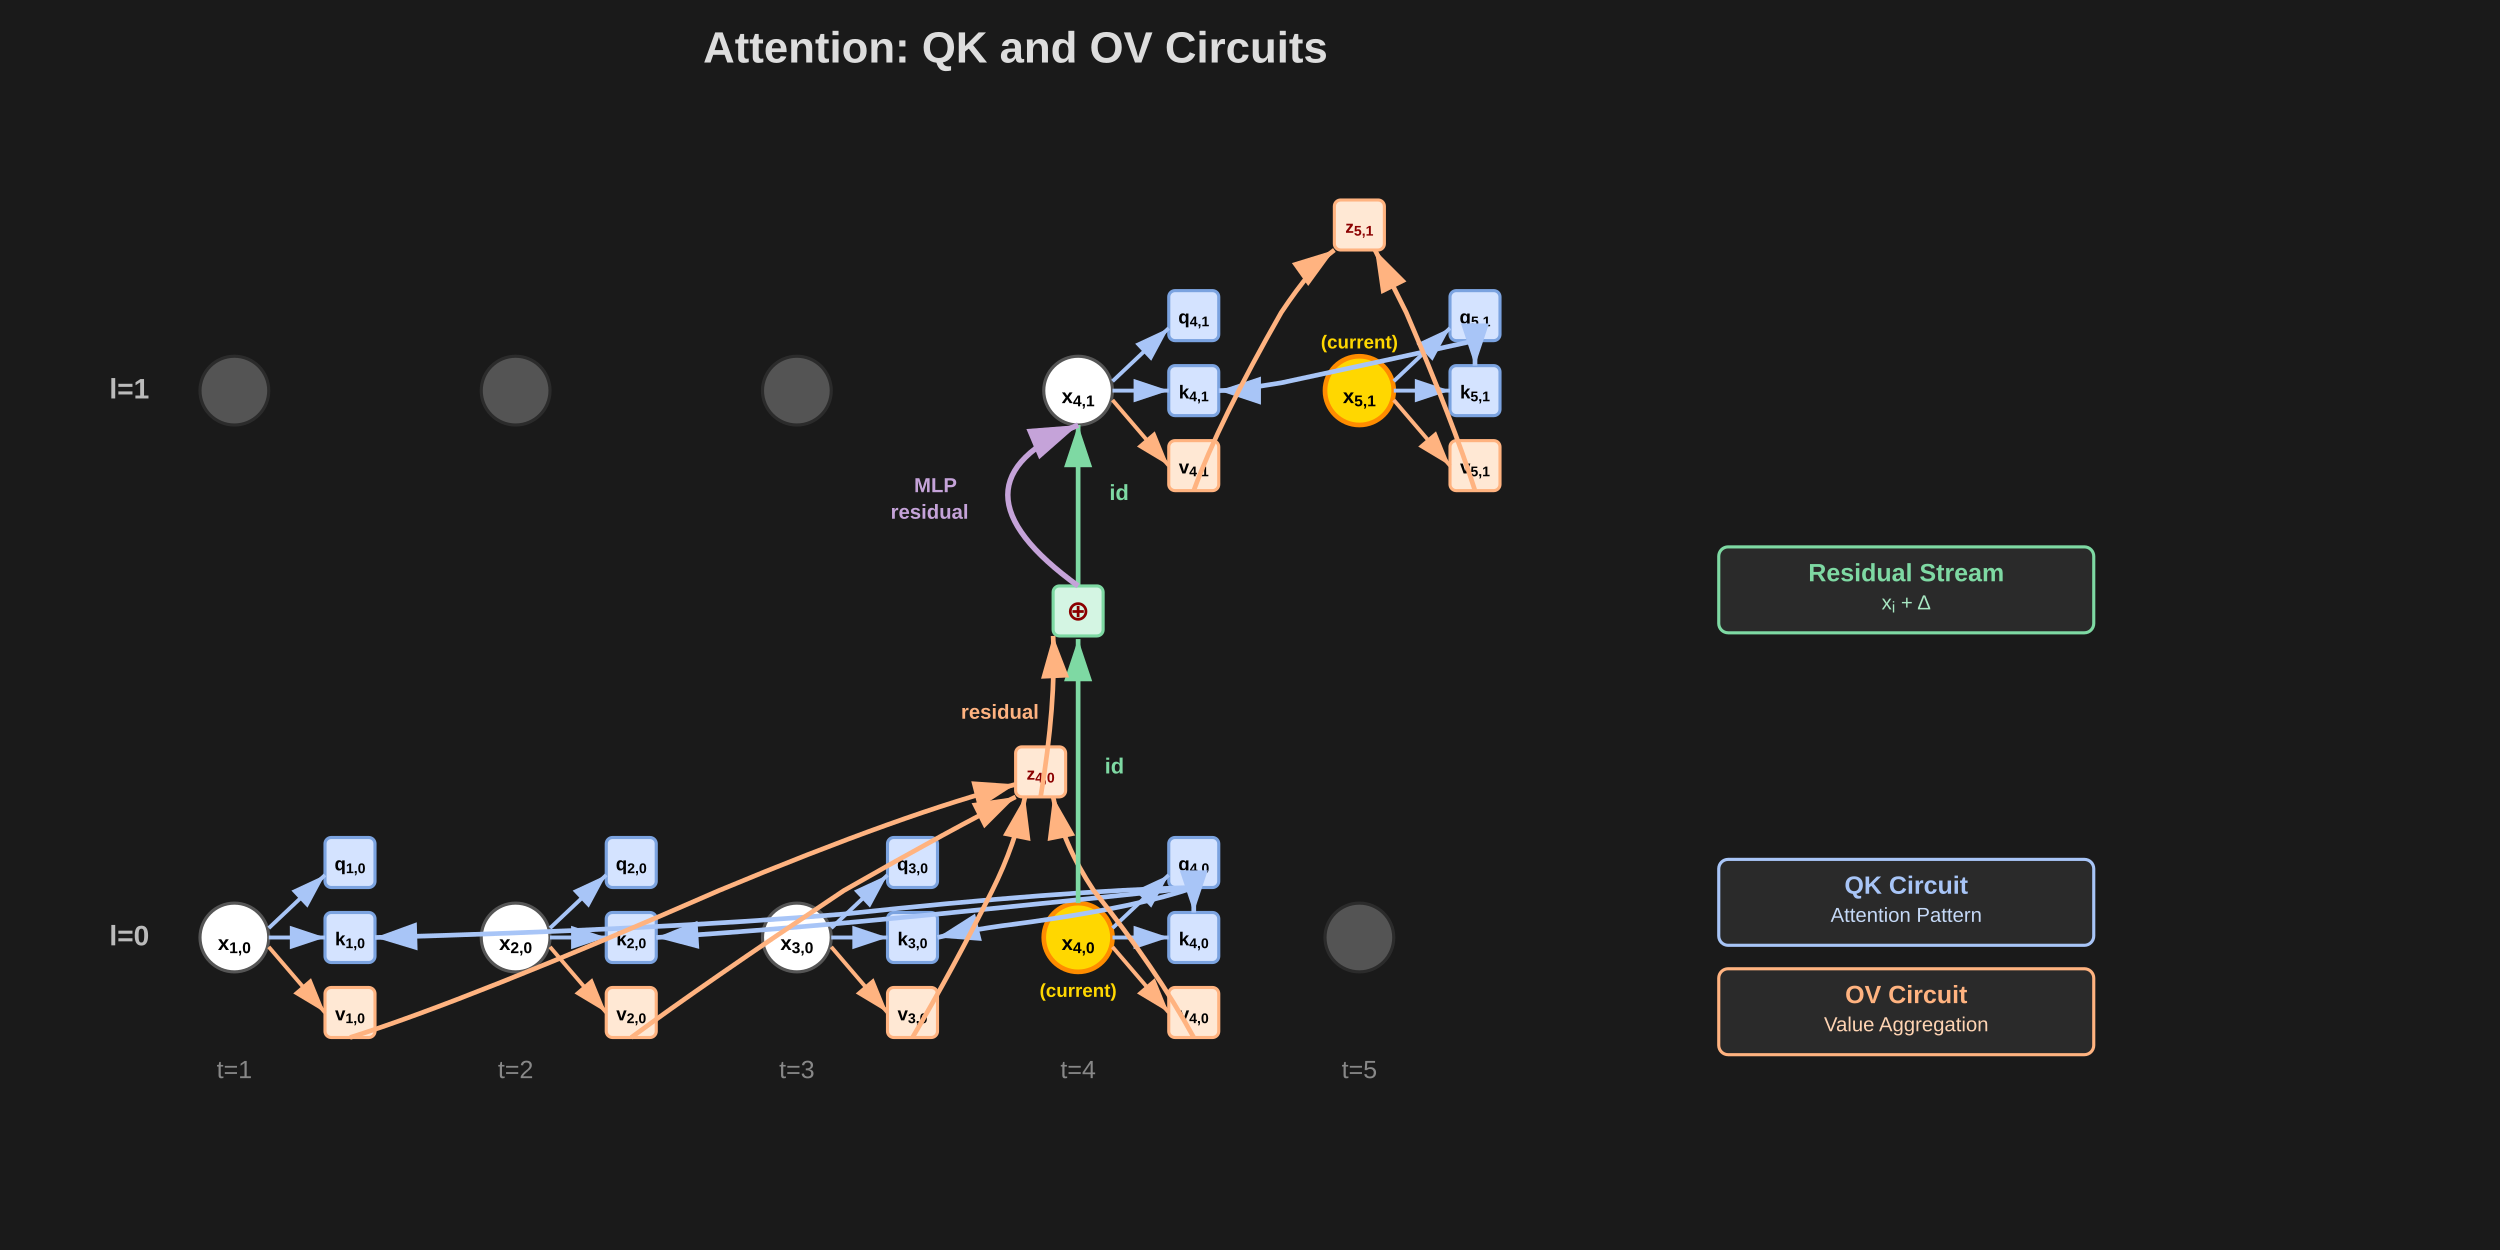
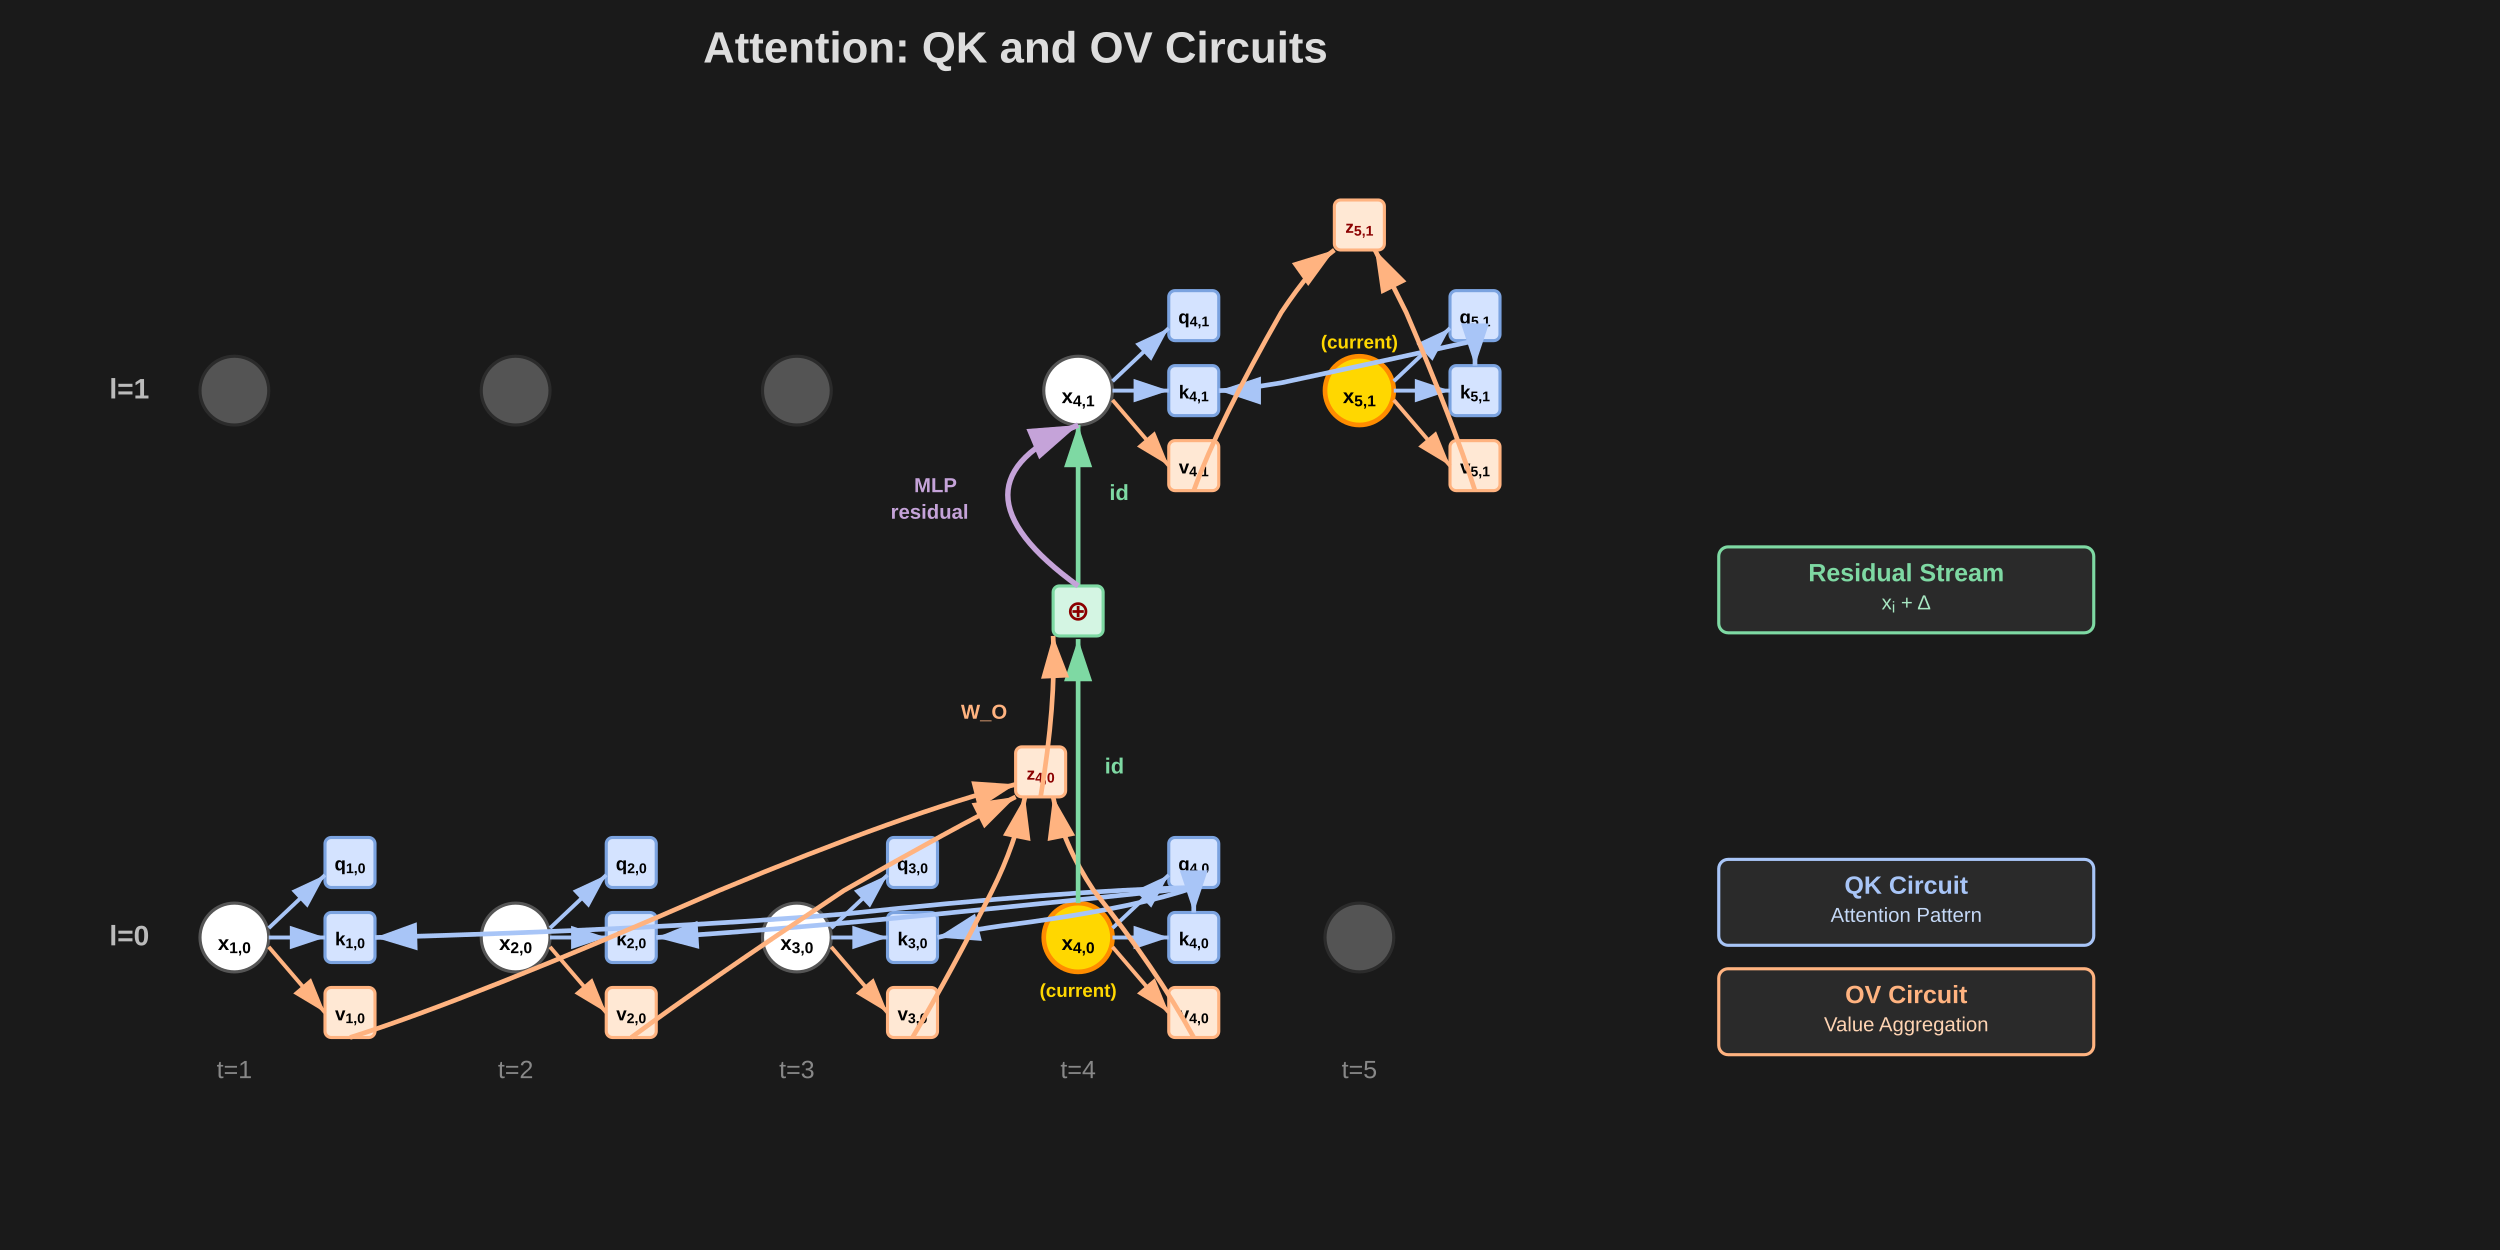
<svg xmlns="http://www.w3.org/2000/svg" viewBox="0 0 1600 800">
  <rect width="1600" height="800" fill="#1a1a1a" />
  <defs>
    <marker id="arrowBlue" markerWidth="10" markerHeight="10" refX="9" refY="3" orient="auto" markerUnits="strokeWidth">
      <path d="M0,0 L0,6 L9,3 z" fill="#a8c5f7" />
    </marker>
    <marker id="arrowOrange" markerWidth="10" markerHeight="10" refX="9" refY="3" orient="auto" markerUnits="strokeWidth">
      <path d="M0,0 L0,6 L9,3 z" fill="#ffb380" />
    </marker>
    <marker id="arrowGreen" markerWidth="10" markerHeight="10" refX="9" refY="3" orient="auto" markerUnits="strokeWidth">
      <path d="M0,0 L0,6 L9,3 z" fill="#7ed9a3" />
    </marker>
    <marker id="arrowPurple" markerWidth="10" markerHeight="10" refX="9" refY="3" orient="auto" markerUnits="strokeWidth">
      <path d="M0,0 L0,6 L9,3 z" fill="#c5a3d9" />
    </marker>
  </defs>
  <circle cx="150" cy="600" r="22" fill="white" stroke="#555" stroke-width="2" />
  <text x="150" y="608" fill="#000000" font-size="13" font-family="Arial, sans-serif" font-weight="700" text-anchor="middle">x<tspan baseline-shift="sub" font-size="10">1,0</tspan>
  </text>
  <circle cx="330" cy="600" r="22" fill="white" stroke="#555" stroke-width="2" />
  <text x="330" y="608" fill="#000000" font-size="13" font-family="Arial, sans-serif" font-weight="700" text-anchor="middle">x<tspan baseline-shift="sub" font-size="10">2,0</tspan>
  </text>
  <circle cx="510" cy="600" r="22" fill="white" stroke="#555" stroke-width="2" />
  <text x="510" y="608" fill="#000000" font-size="13" font-family="Arial, sans-serif" font-weight="700" text-anchor="middle">x<tspan baseline-shift="sub" font-size="10">3,0</tspan>
  </text>
  <circle cx="690" cy="600" r="22" fill="#ffd700" stroke="#ff8c00" stroke-width="3" />
  <text x="690" y="608" fill="#000000" font-size="13" font-family="Arial, sans-serif" font-weight="700" text-anchor="middle">x<tspan baseline-shift="sub" font-size="10">4,0</tspan>
  </text>
  <circle cx="870" cy="600" r="22" fill="#ddd" stroke="#555" stroke-width="2" opacity="0.3" />
  <circle cx="150" cy="250" r="22" fill="#ddd" stroke="#555" stroke-width="2" opacity="0.3" />
  <circle cx="330" cy="250" r="22" fill="#ddd" stroke="#555" stroke-width="2" opacity="0.3" />
  <circle cx="510" cy="250" r="22" fill="#ddd" stroke="#555" stroke-width="2" opacity="0.3" />
  <circle cx="690" cy="250" r="22" fill="white" stroke="#555" stroke-width="2" />
  <text x="690" y="258" fill="#000000" font-size="13" font-family="Arial, sans-serif" font-weight="700" text-anchor="middle">x<tspan baseline-shift="sub" font-size="10">4,1</tspan>
  </text>
  <circle cx="870" cy="250" r="22" fill="#ffd700" stroke="#ff8c00" stroke-width="3" />
  <text x="870" y="258" fill="#000000" font-size="13" font-family="Arial, sans-serif" font-weight="700" text-anchor="middle">x<tspan baseline-shift="sub" font-size="10">5,1</tspan>
  </text>
  <rect x="208" y="536" width="32" height="32" fill="#d4e3ff" stroke="#7ba3e0" stroke-width="2" rx="4" />
  <text x="224" y="557" fill="#000000" font-size="12" font-family="Arial, sans-serif" font-weight="700" text-anchor="middle">q<tspan baseline-shift="sub" font-size="9">1,0</tspan>
  </text>
  <rect x="208" y="584" width="32" height="32" fill="#d4e3ff" stroke="#7ba3e0" stroke-width="2" rx="4" />
  <text x="224" y="605" fill="#000000" font-size="12" font-family="Arial, sans-serif" font-weight="700" text-anchor="middle">k<tspan baseline-shift="sub" font-size="9">1,0</tspan>
  </text>
  <rect x="208" y="632" width="32" height="32" fill="#ffe8d4" stroke="#ffb380" stroke-width="2" rx="4" />
  <text x="224" y="653" fill="#000000" font-size="12" font-family="Arial, sans-serif" font-weight="700" text-anchor="middle">v<tspan baseline-shift="sub" font-size="9">1,0</tspan>
  </text>
  <rect x="388" y="536" width="32" height="32" fill="#d4e3ff" stroke="#7ba3e0" stroke-width="2" rx="4" />
  <text x="404" y="557" fill="#000000" font-size="12" font-family="Arial, sans-serif" font-weight="700" text-anchor="middle">q<tspan baseline-shift="sub" font-size="9">2,0</tspan>
  </text>
  <rect x="388" y="584" width="32" height="32" fill="#d4e3ff" stroke="#7ba3e0" stroke-width="2" rx="4" />
  <text x="404" y="605" fill="#000000" font-size="12" font-family="Arial, sans-serif" font-weight="700" text-anchor="middle">k<tspan baseline-shift="sub" font-size="9">2,0</tspan>
  </text>
  <rect x="388" y="632" width="32" height="32" fill="#ffe8d4" stroke="#ffb380" stroke-width="2" rx="4" />
  <text x="404" y="653" fill="#000000" font-size="12" font-family="Arial, sans-serif" font-weight="700" text-anchor="middle">v<tspan baseline-shift="sub" font-size="9">2,0</tspan>
  </text>
  <rect x="568" y="536" width="32" height="32" fill="#d4e3ff" stroke="#7ba3e0" stroke-width="2" rx="4" />
  <text x="584" y="557" fill="#000000" font-size="12" font-family="Arial, sans-serif" font-weight="700" text-anchor="middle">q<tspan baseline-shift="sub" font-size="9">3,0</tspan>
  </text>
  <rect x="568" y="584" width="32" height="32" fill="#d4e3ff" stroke="#7ba3e0" stroke-width="2" rx="4" />
  <text x="584" y="605" fill="#000000" font-size="12" font-family="Arial, sans-serif" font-weight="700" text-anchor="middle">k<tspan baseline-shift="sub" font-size="9">3,0</tspan>
  </text>
  <rect x="568" y="632" width="32" height="32" fill="#ffe8d4" stroke="#ffb380" stroke-width="2" rx="4" />
  <text x="584" y="653" fill="#000000" font-size="12" font-family="Arial, sans-serif" font-weight="700" text-anchor="middle">v<tspan baseline-shift="sub" font-size="9">3,0</tspan>
  </text>
  <rect x="748" y="536" width="32" height="32" fill="#d4e3ff" stroke="#7ba3e0" stroke-width="2" rx="4" />
  <text x="764" y="557" fill="#000000" font-size="12" font-family="Arial, sans-serif" font-weight="700" text-anchor="middle">q<tspan baseline-shift="sub" font-size="9">4,0</tspan>
  </text>
  <rect x="748" y="584" width="32" height="32" fill="#d4e3ff" stroke="#7ba3e0" stroke-width="2" rx="4" />
  <text x="764" y="605" fill="#000000" font-size="12" font-family="Arial, sans-serif" font-weight="700" text-anchor="middle">k<tspan baseline-shift="sub" font-size="9">4,0</tspan>
  </text>
  <rect x="748" y="632" width="32" height="32" fill="#ffe8d4" stroke="#ffb380" stroke-width="2" rx="4" />
  <text x="764" y="653" fill="#000000" font-size="12" font-family="Arial, sans-serif" font-weight="700" text-anchor="middle">v<tspan baseline-shift="sub" font-size="9">4,0</tspan>
  </text>
  <rect x="748" y="186" width="32" height="32" fill="#d4e3ff" stroke="#7ba3e0" stroke-width="2" rx="4" />
  <text x="764" y="207" fill="#000000" font-size="12" font-family="Arial, sans-serif" font-weight="700" text-anchor="middle">q<tspan baseline-shift="sub" font-size="9">4,1</tspan>
  </text>
  <rect x="748" y="234" width="32" height="32" fill="#d4e3ff" stroke="#7ba3e0" stroke-width="2" rx="4" />
  <text x="764" y="255" fill="#000000" font-size="12" font-family="Arial, sans-serif" font-weight="700" text-anchor="middle">k<tspan baseline-shift="sub" font-size="9">4,1</tspan>
  </text>
  <rect x="748" y="282" width="32" height="32" fill="#ffe8d4" stroke="#ffb380" stroke-width="2" rx="4" />
  <text x="764" y="303" fill="#000000" font-size="12" font-family="Arial, sans-serif" font-weight="700" text-anchor="middle">v<tspan baseline-shift="sub" font-size="9">4,1</tspan>
  </text>
  <rect x="928" y="186" width="32" height="32" fill="#d4e3ff" stroke="#7ba3e0" stroke-width="2" rx="4" />
  <text x="944" y="207" fill="#000000" font-size="12" font-family="Arial, sans-serif" font-weight="700" text-anchor="middle">q<tspan baseline-shift="sub" font-size="9">5,1</tspan>
  </text>
  <rect x="928" y="234" width="32" height="32" fill="#d4e3ff" stroke="#7ba3e0" stroke-width="2" rx="4" />
  <text x="944" y="255" fill="#000000" font-size="12" font-family="Arial, sans-serif" font-weight="700" text-anchor="middle">k<tspan baseline-shift="sub" font-size="9">5,1</tspan>
  </text>
  <rect x="928" y="282" width="32" height="32" fill="#ffe8d4" stroke="#ffb380" stroke-width="2" rx="4" />
  <text x="944" y="303" fill="#000000" font-size="12" font-family="Arial, sans-serif" font-weight="700" text-anchor="middle">v<tspan baseline-shift="sub" font-size="9">5,1</tspan>
  </text>
  <line x1="172" y1="594" x2="208" y2="560" stroke="#a8c5f7" stroke-width="2.5" marker-end="url(#arrowBlue)" />
  <line x1="172" y1="600" x2="208" y2="600" stroke="#a8c5f7" stroke-width="2.5" marker-end="url(#arrowBlue)" />
  <line x1="172" y1="606" x2="208" y2="648" stroke="#ffb380" stroke-width="2.5" marker-end="url(#arrowOrange)" />
  <line x1="352" y1="594" x2="388" y2="560" stroke="#a8c5f7" stroke-width="2.5" marker-end="url(#arrowBlue)" />
  <line x1="352" y1="600" x2="388" y2="600" stroke="#a8c5f7" stroke-width="2.5" marker-end="url(#arrowBlue)" />
  <line x1="352" y1="606" x2="388" y2="648" stroke="#ffb380" stroke-width="2.5" marker-end="url(#arrowOrange)" />
  <line x1="532" y1="594" x2="568" y2="560" stroke="#a8c5f7" stroke-width="2.5" marker-end="url(#arrowBlue)" />
  <line x1="532" y1="600" x2="568" y2="600" stroke="#a8c5f7" stroke-width="2.5" marker-end="url(#arrowBlue)" />
  <line x1="532" y1="606" x2="568" y2="648" stroke="#ffb380" stroke-width="2.5" marker-end="url(#arrowOrange)" />
  <line x1="712" y1="594" x2="748" y2="560" stroke="#a8c5f7" stroke-width="2.5" marker-end="url(#arrowBlue)" />
  <line x1="712" y1="600" x2="748" y2="600" stroke="#a8c5f7" stroke-width="2.5" marker-end="url(#arrowBlue)" />
  <line x1="712" y1="606" x2="748" y2="648" stroke="#ffb380" stroke-width="2.5" marker-end="url(#arrowOrange)" />
  <line x1="712" y1="244" x2="748" y2="210" stroke="#a8c5f7" stroke-width="2.5" marker-end="url(#arrowBlue)" />
  <line x1="712" y1="250" x2="748" y2="250" stroke="#a8c5f7" stroke-width="2.5" marker-end="url(#arrowBlue)" />
  <line x1="712" y1="256" x2="748" y2="298" stroke="#ffb380" stroke-width="2.5" marker-end="url(#arrowOrange)" />
  <line x1="892" y1="244" x2="928" y2="210" stroke="#a8c5f7" stroke-width="2.5" marker-end="url(#arrowBlue)" />
  <line x1="892" y1="250" x2="928" y2="250" stroke="#a8c5f7" stroke-width="2.5" marker-end="url(#arrowBlue)" />
  <line x1="892" y1="256" x2="928" y2="298" stroke="#ffb380" stroke-width="2.5" marker-end="url(#arrowOrange)" />
  <path d="M 764,568 Q 680,570 540,585 Q 420,595 240,600" stroke="#a8c5f7" stroke-width="3" fill="none" marker-end="url(#arrowBlue)" />
  <path d="M 764,568 Q 700,575 600,585 Q 500,595 420,600" stroke="#a8c5f7" stroke-width="3" fill="none" marker-end="url(#arrowBlue)" />
  <path d="M 764,568 Q 730,580 660,590 Q 620,595 600,600" stroke="#a8c5f7" stroke-width="3" fill="none" marker-end="url(#arrowBlue)" />
  <path d="M 764,568 Q 764,576 764,584" stroke="#a8c5f7" stroke-width="3" fill="none" marker-end="url(#arrowBlue)" />
  <path d="M 944,218 Q 890,230 820,245 Q 790,250 780,250" stroke="#a8c5f7" stroke-width="3" fill="none" marker-end="url(#arrowBlue)" />
  <path d="M 944,218 Q 944,226 944,234" stroke="#a8c5f7" stroke-width="3" fill="none" marker-end="url(#arrowBlue)" />
  <rect x="650" y="478" width="32" height="32" fill="#ffe8d4" stroke="#ffb380" stroke-width="2" rx="4" />
  <text x="666" y="499" fill="#8B0000" font-size="11" font-family="Arial, sans-serif" font-weight="700" text-anchor="middle">z<tspan baseline-shift="sub" font-size="9">4,0</tspan>
  </text>
  <rect x="674" y="375" width="32" height="32" fill="#d4f5e3" stroke="#7ed9a3" stroke-width="2" rx="4" />
  <text x="690" y="397" fill="#8B0000" font-size="18" font-family="Arial, sans-serif" font-weight="700" text-anchor="middle">⊕</text>
  <rect x="854" y="128" width="32" height="32" fill="#ffe8d4" stroke="#ffb380" stroke-width="2" rx="4" />
  <text x="870" y="149" fill="#8B0000" font-size="11" font-family="Arial, sans-serif" font-weight="700" text-anchor="middle">z<tspan baseline-shift="sub" font-size="9">5,1</tspan>
  </text>
  <path d="M 224,664 Q 300,640 460,570 Q 580,520 650,502" stroke="#ffb380" stroke-width="3" fill="none" marker-end="url(#arrowOrange)" />
  <path d="M 404,664 Q 450,630 540,570 Q 610,530 650,510" stroke="#ffb380" stroke-width="3" fill="none" marker-end="url(#arrowOrange)" />
  <path d="M 584,664 Q 610,620 635,570 Q 650,540 656,510" stroke="#ffb380" stroke-width="3" fill="none" marker-end="url(#arrowOrange)" />
  <path d="M 764,664 Q 740,620 700,570 Q 680,540 674,510" stroke="#ffb380" stroke-width="3" fill="none" marker-end="url(#arrowOrange)" />
  <path d="M 764,314 Q 780,270 820,200 Q 840,170 854,160" stroke="#ffb380" stroke-width="3" fill="none" marker-end="url(#arrowOrange)" />
  <path d="M 944,314 Q 930,270 900,200 Q 885,170 880,160" stroke="#ffb380" stroke-width="3" fill="none" marker-end="url(#arrowOrange)" />
  <line x1="690" y1="578" x2="690" y2="409" stroke="#7ed9a3" stroke-width="3" marker-end="url(#arrowGreen)" />
  <text x="707" y="495" fill="#7ed9a3" font-size="14" font-family="Arial, sans-serif" font-weight="700">id</text>
  <path d="M 666,510 Q 676,450 674,407" stroke="#ffb380" stroke-width="3" fill="none" marker-end="url(#arrowOrange)" />
-   <text x="615" y="460" fill="#ffb380" font-size="13" font-family="Arial, sans-serif" font-weight="700">residual</text>
+   <text x="615" y="460" fill="#ffb380" font-size="13" font-family="Arial, sans-serif" font-weight="700">W_O</text>
  <line x1="690" y1="375" x2="690" y2="272" stroke="#7ed9a3" stroke-width="3" marker-end="url(#arrowGreen)" />
  <text x="710" y="320" fill="#7ed9a3" font-size="14" font-family="Arial, sans-serif" font-weight="700">id</text>
  <path d="M 690,375 Q 600,310 690,272" stroke="#c5a3d9" stroke-width="3.5" fill="none" marker-end="url(#arrowPurple)" />
  <text x="585" y="315" fill="#c5a3d9" font-size="13" font-family="Arial, sans-serif" font-weight="700">MLP</text>
  <text x="570" y="332" fill="#c5a3d9" font-size="13" font-family="Arial, sans-serif" font-weight="700">residual</text>
  <text x="70" y="605" fill="#bbb" font-size="18" font-family="Arial, sans-serif" font-weight="600">l=0</text>
  <text x="70" y="255" fill="#bbb" font-size="18" font-family="Arial, sans-serif" font-weight="600">l=1</text>
  <text x="150" y="690" fill="#888" font-size="16" font-family="Arial, sans-serif" text-anchor="middle">t=1</text>
  <text x="330" y="690" fill="#888" font-size="16" font-family="Arial, sans-serif" text-anchor="middle">t=2</text>
  <text x="510" y="690" fill="#888" font-size="16" font-family="Arial, sans-serif" text-anchor="middle">t=3</text>
  <text x="690" y="690" fill="#888" font-size="16" font-family="Arial, sans-serif" text-anchor="middle">t=4</text>
  <text x="870" y="690" fill="#888" font-size="16" font-family="Arial, sans-serif" text-anchor="middle">t=5</text>
  <g transform="translate(1100, 550)">
    <rect x="0" y="0" width="240" height="55" fill="#2a2a2a" stroke="#a8c5f7" stroke-width="2" rx="6" />
    <text x="120" y="22" fill="#a8c5f7" font-size="16" font-family="Arial, sans-serif" font-weight="600" text-anchor="middle">QK Circuit</text>
    <text x="120" y="40" fill="#c5d9f7" font-size="13" font-family="Arial, sans-serif" text-anchor="middle">Attention Pattern</text>
  </g>
  <g transform="translate(1100, 620)">
    <rect x="0" y="0" width="240" height="55" fill="#2a2a2a" stroke="#ffb380" stroke-width="2" rx="6" />
    <text x="120" y="22" fill="#ffb380" font-size="16" font-family="Arial, sans-serif" font-weight="600" text-anchor="middle">OV Circuit</text>
    <text x="120" y="40" fill="#ffd4b3" font-size="13" font-family="Arial, sans-serif" text-anchor="middle">Value Aggregation</text>
  </g>
  <g transform="translate(1100, 350)">
    <rect x="0" y="0" width="240" height="55" fill="#2a2a2a" stroke="#7ed9a3" stroke-width="2" rx="6" />
    <text x="120" y="22" fill="#7ed9a3" font-size="16" font-family="Arial, sans-serif" font-weight="600" text-anchor="middle">Residual Stream</text>
    <text x="120" y="40" fill="#a8e8c3" font-size="13" font-family="Arial, sans-serif" text-anchor="middle">x<tspan baseline-shift="sub" font-size="10">i</tspan> + Δ</text>
  </g>
  <text x="450" y="40" fill="#ddd" font-size="28" font-family="Arial, sans-serif" font-weight="700">Attention: QK and OV Circuits</text>
  <text x="690" y="638" fill="#ffd700" font-size="12" font-family="Arial, sans-serif" font-weight="600" text-anchor="middle">(current)</text>
  <text x="870" y="223" fill="#ffd700" font-size="12" font-family="Arial, sans-serif" font-weight="600" text-anchor="middle">(current)</text>
</svg>
